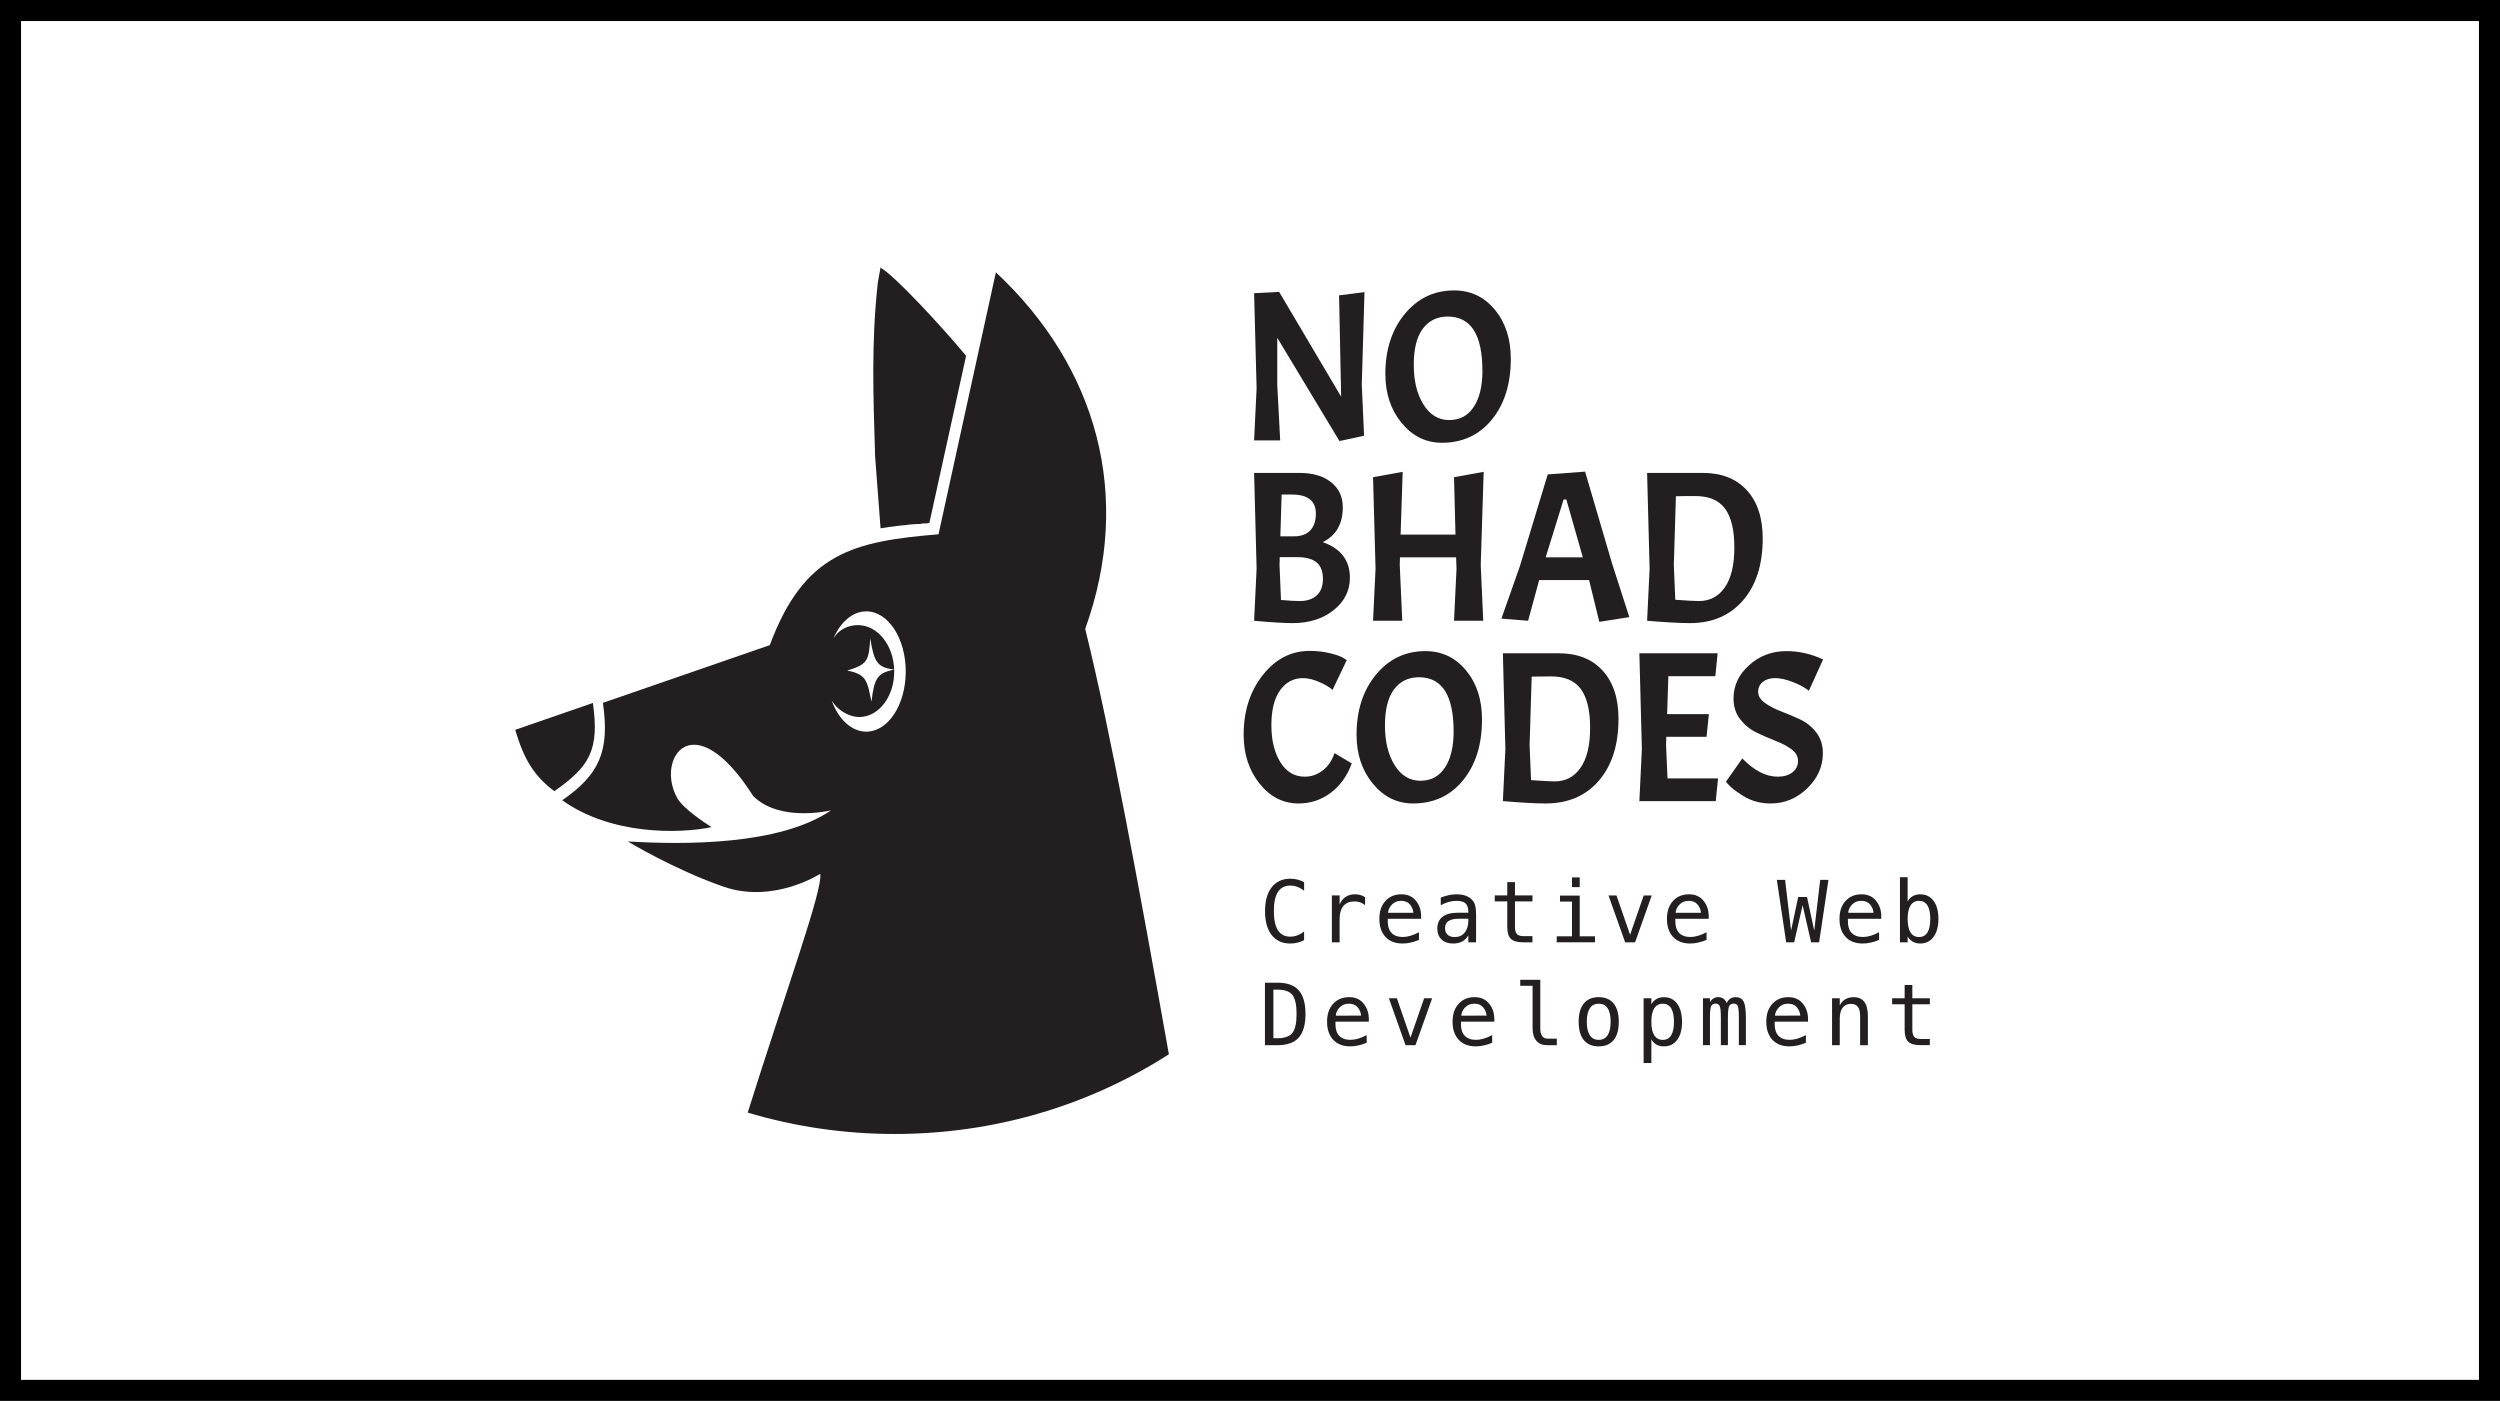
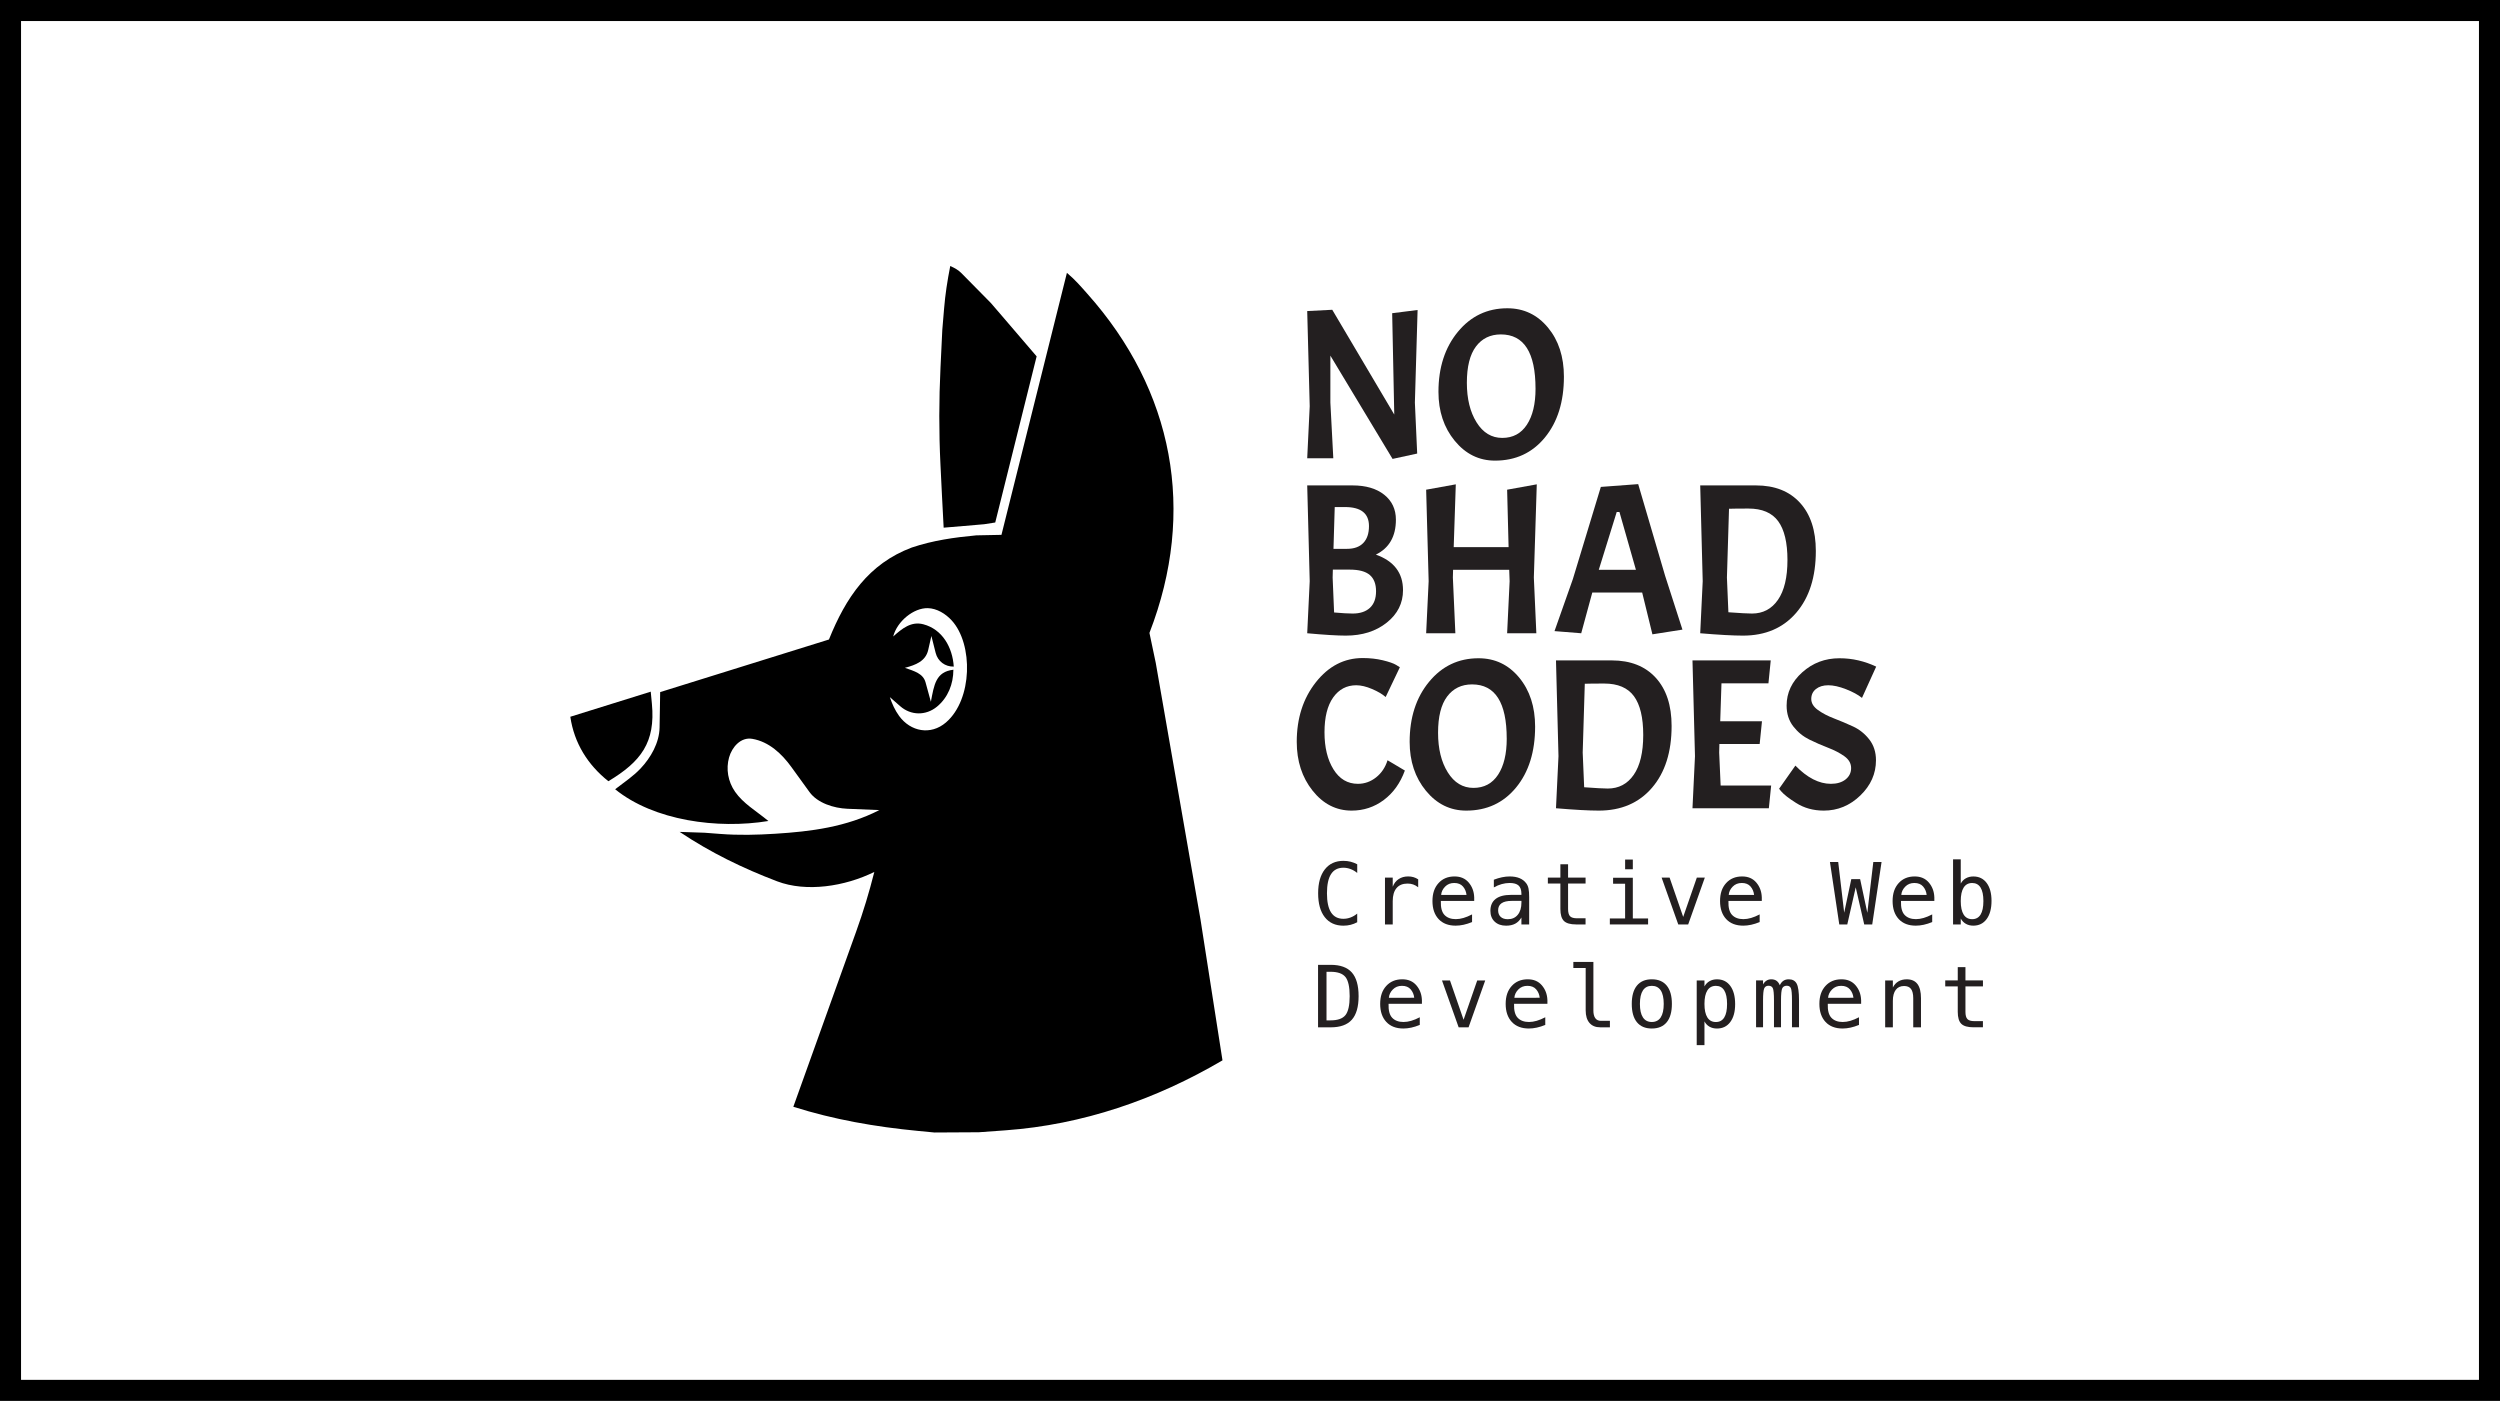
<svg xmlns="http://www.w3.org/2000/svg" width="1069.5" height="599.3" viewBox="0 0 1069.5 599.3">
  <rect id="Card_Outline" x="4.5" y="4.5" width="1060.5" height="590.3" fill="#fff" stroke="#000" stroke-miterlimit="10" stroke-width="9" />
-   <g transform="translate(14.5438 1.0625) scale(0.763895)">
+   <g transform="translate(15.133 1.0625) scale(0.763895)">
    <g>
-       <path d="M745.11,162.21l-1.52,51.84,1.29,28.56-13.79,3-34.83-57.84v26.28l1.64,31.2h-14.61l1.4-29.16-1.4-53.28,14.03-.72,34.72,58.68-1.17-56.76,14.26-1.8Z" fill="#231f20" />
-       <path d="M795.37,161.25c9.19,0,16.77,3.6,22.74,10.8,5.96,7.2,8.94,16.36,8.94,27.48,0,14.08-3.55,25.44-10.64,34.08-7.09,8.64-16.41,12.96-27.94,12.96-8.96,0-16.48-3.7-22.56-11.1-6.08-7.4-9.12-16.54-9.12-27.42,0-13.6,3.62-24.8,10.87-33.6,7.25-8.8,16.48-13.2,27.7-13.2ZM811.15,206.25c0-20.24-6.47-30.36-19.4-30.36-5.92,0-10.58,2.26-13.97,6.78-3.39,4.52-5.08,11.28-5.08,20.28s1.81,16.4,5.44,22.2c3.62,5.8,8.42,8.7,14.38,8.7s10.56-2.46,13.79-7.38c3.23-4.92,4.85-11.66,4.85-20.22Z" fill="#231f20" />
-       <path d="M708.64,263.45c7.48,0,13.4,1.74,17.77,5.22,4.36,3.48,6.55,8.14,6.55,13.98,0,9.36-3.74,15.88-11.22,19.56,10.13,3.6,15.2,10.24,15.2,19.92,0,7.28-3.04,13.34-9.12,18.18-6.08,4.84-13.72,7.26-22.91,7.26-4.83,0-12.04-.44-21.62-1.32l1.4-29.16-1.4-53.64h25.37ZM707.12,310.61h-9.47l-.12,4.44.82,19.56c4.52.4,7.99.6,10.4.6,4.13,0,7.34-1.06,9.64-3.18,2.3-2.12,3.45-5.22,3.45-9.3s-1.17-7.12-3.51-9.12c-2.34-2-6.08-3-11.22-3ZM704.43,275.57h-5.73l-.7,23.4h7.6c3.97,0,7.01-1.1,9.12-3.3,2.1-2.2,3.16-5.34,3.16-9.42,0-7.12-4.48-10.68-13.44-10.68Z" fill="#231f20" />
-       <path d="M811.85,262.85l-1.64,52.2,1.4,31.2h-16.36l1.4-29.16-.23-6.36h-31.44l-.12,4.32,1.4,31.2h-16.36l1.4-29.16-1.4-51.24,16.6-3-1.17,35.16h30.74l-.82-32.16,16.6-3Z" fill="#231f20" />
-       <path d="M876.61,346.85l-5.73-23.4h-27.94l-6.2,22.8-14.96-1.2,10.29-29.16,15.66-51.6,20.92-1.56,15.08,51.36,9.7,30.12-16.83,2.64ZM858.14,278.33h-1.52l-10.05,32.4h20.81l-9.23-32.4Z" fill="#231f20" />
-       <path d="M927.34,347.57c-5.53,0-13.52-.44-23.96-1.32l1.4-29.16-1.4-53.64h31.21c10.52,0,18.74,3.24,24.66,9.72,5.92,6.48,8.88,15.48,8.88,27,0,14.56-3.66,26.1-10.99,34.62-7.33,8.52-17.26,12.78-29.81,12.78ZM930.38,276.41c-5.14,0-8.77.04-10.87.12l-1.17,38.52.82,19.44c6.55.48,10.95.72,13.21.72,6.16,0,11.01-2.56,14.55-7.68,3.54-5.12,5.32-12.56,5.32-22.32s-1.74-17-5.2-21.72c-3.47-4.72-9.02-7.08-16.66-7.08Z" fill="#231f20" />
-       <path d="M708.17,448.57c-8.65,0-15.94-3.72-21.86-11.16-5.92-7.44-8.88-16.56-8.88-27.36,0-13.2,3.57-24.32,10.7-33.36,7.13-9.04,15.88-13.56,26.24-13.56,4.05,0,7.81.42,11.28,1.26,3.47.84,5.94,1.7,7.42,2.58l2.1,1.32-7.95,16.68c-1.79-1.6-4.33-3.1-7.6-4.5-3.27-1.4-6.24-2.1-8.88-2.1-5.38,0-9.68,2.28-12.92,6.84-3.23,4.56-4.85,11.06-4.85,19.5s1.67,15.36,5.03,20.76c3.35,5.4,7.91,8.1,13.68,8.1,3.74,0,7.13-1.2,10.17-3.6,3.04-2.4,5.18-5.6,6.43-9.6l9.7,5.76c-2.57,7.04-6.51,12.54-11.81,16.5-5.3,3.96-11.3,5.94-18,5.94Z" fill="#231f20" />
-       <path d="M779.24,363.25c9.19,0,16.77,3.6,22.74,10.8,5.96,7.2,8.94,16.36,8.94,27.48,0,14.08-3.55,25.44-10.64,34.08-7.09,8.64-16.41,12.96-27.94,12.96-8.96,0-16.48-3.7-22.56-11.1-6.08-7.4-9.12-16.54-9.12-27.42,0-13.6,3.62-24.8,10.87-33.6,7.25-8.8,16.48-13.2,27.7-13.2ZM795.02,408.25c0-20.24-6.47-30.36-19.4-30.36-5.92,0-10.58,2.26-13.97,6.78-3.39,4.52-5.08,11.28-5.08,20.28s1.81,16.4,5.44,22.2c3.62,5.8,8.42,8.7,14.38,8.7s10.56-2.46,13.79-7.38c3.23-4.92,4.85-11.66,4.85-20.22Z" fill="#231f20" />
-       <path d="M846.57,448.57c-5.53,0-13.52-.44-23.96-1.32l1.4-29.16-1.4-53.64h31.21c10.52,0,18.74,3.24,24.66,9.72,5.92,6.48,8.88,15.48,8.88,27,0,14.56-3.66,26.1-10.99,34.62-7.33,8.52-17.26,12.78-29.81,12.78ZM849.61,377.41c-5.14,0-8.77.04-10.87.12l-1.17,38.52.82,19.44c6.55.48,10.95.72,13.21.72,6.16,0,11.01-2.56,14.55-7.68,3.54-5.12,5.32-12.56,5.32-22.32s-1.74-17-5.2-21.72c-3.47-4.72-9.02-7.08-16.66-7.08Z" fill="#231f20" />
-       <path d="M899.05,447.25l1.4-29.16-1.4-53.64h43.83l-1.29,12.84h-26.3l-.7,21.24h23.38l-1.29,12.72h-22.56l-.12,4.8.82,18.48h28.29l-1.29,12.72h-42.78Z" fill="#231f20" />
-       <path d="M956.68,423.37c6.62,6.8,13.25,10.2,19.87,10.2,3.43,0,6.17-.82,8.24-2.46,2.06-1.64,3.1-3.76,3.1-6.36s-1.25-4.8-3.74-6.6c-2.5-1.8-5.51-3.38-9.06-4.74-3.55-1.36-7.07-2.9-10.58-4.62-3.51-1.72-6.51-4.18-9-7.38-2.49-3.2-3.74-7.08-3.74-11.64,0-7.2,2.92-13.42,8.77-18.66,5.84-5.24,12.78-7.86,20.81-7.86,3.66,0,7.21.4,10.64,1.2,3.43.8,6.74,1.96,9.94,3.48l-7.95,17.52c-2.18-1.76-5.16-3.38-8.94-4.86-3.78-1.48-7.09-2.22-9.94-2.22s-5.14.7-6.9,2.1c-1.75,1.4-2.63,3.26-2.63,5.58s1.25,4.38,3.74,6.18c2.49,1.8,5.51,3.38,9.06,4.74,3.54,1.36,7.09,2.86,10.64,4.5,3.55,1.64,6.56,4.06,9.06,7.26,2.49,3.2,3.74,7.08,3.74,11.64,0,7.52-2.92,14.1-8.77,19.74-5.84,5.64-12.66,8.46-20.46,8.46-5.84,0-11.03-1.44-15.55-4.32-3.97-2.48-6.78-4.68-8.42-6.6l-1.05-1.32,9.12-12.96Z" fill="#231f20" />
-     </g>
-     <g id="Creative_Web_Development" data-name="Creative WebDevelopment">
-       <path d="M711.29,525.09c-1.2.64-2.44,1.12-3.7,1.44s-2.61.48-4.03.48c-4.48,0-7.96-1.59-10.44-4.76s-3.71-7.63-3.71-13.38,1.25-10.18,3.74-13.37,5.96-4.79,10.42-4.79c1.42,0,2.77.16,4.03.48s2.5.8,3.7,1.44v4.85c-1.16-.95-2.4-1.68-3.73-2.18s-2.66-.75-4.01-.75c-3.08,0-5.38,1.19-6.91,3.56s-2.3,5.96-2.3,10.76.77,8.36,2.3,10.73,3.84,3.56,6.91,3.56c1.38,0,2.72-.25,4.04-.75s2.55-1.23,3.69-2.18v4.85Z" fill="#231f20" />
-       <path d="M745.42,505.49c-.92-.72-1.86-1.24-2.81-1.57s-2-.49-3.14-.49c-2.69,0-4.74.84-6.16,2.53s-2.13,4.12-2.13,7.31v13.05h-4.34v-26.25h4.34v5.13c.72-1.86,1.82-3.29,3.32-4.28s3.26-1.49,5.31-1.49c1.06,0,2.05.13,2.98.4s1.8.68,2.65,1.24v4.41Z" fill="#231f20" />
-       <path d="M776.82,511.05v2.11h-18.68v.14c-.12,3.58.56,6.15,2.05,7.71s3.6,2.34,6.32,2.34c1.38,0,2.81-.22,4.31-.66s3.1-1.1,4.8-1.99v4.29c-1.64.67-3.22,1.18-4.75,1.51s-3,.5-4.42.5c-4.08,0-7.27-1.22-9.56-3.67s-3.45-5.82-3.45-10.11,1.12-7.53,3.38-10.03,5.25-3.75,9-3.75c3.34,0,5.98,1.13,7.91,3.4s2.96,5,3.08,8.2ZM772.5,509.78c-.19-1.81-.85-3.38-1.98-4.7s-2.76-1.98-4.89-1.98-3.79.69-5.13,2.06-2.08,2.92-2.2,4.64l14.2-.02Z" fill="#231f20" />
-       <path d="M807.6,511.35v14.98h-4.34v-3.89c-.92,1.56-2.08,2.71-3.48,3.46s-3.1,1.11-5.1,1.11c-2.67,0-4.8-.75-6.4-2.26s-2.39-3.53-2.39-6.06c0-2.92.98-5.14,2.94-6.66s4.84-2.27,8.64-2.27h5.79v-.68c-.02-2.09-.55-3.61-1.59-4.56s-2.72-1.42-5.02-1.42c-1.47,0-2.95.21-4.45.63s-2.96,1.04-4.38,1.85v-4.31c1.59-.61,3.12-1.07,4.58-1.37s2.88-.46,4.25-.46c2.17,0,4.03.32,5.57.96s2.79,1.6,3.74,2.88c.59.78,1.02,1.75,1.27,2.89s.38,2.87.38,5.17ZM799.23,513.13h-1.43c-2.52,0-4.41.44-5.68,1.32s-1.91,2.2-1.91,3.95c0,1.58.48,2.8,1.43,3.68s2.27,1.31,3.96,1.31c2.38,0,4.24-.82,5.6-2.47s2.05-3.93,2.06-6.83v-.96h-4.03Z" fill="#231f20" />
-       <path d="M829.38,492.62v7.45h9.8v3.35h-9.8v14.25c0,1.94.37,3.29,1.1,4.05s2.02,1.15,3.84,1.15h4.85v3.45h-5.27c-3.23,0-5.52-.65-6.84-1.95s-1.99-3.53-1.99-6.7v-14.25h-7.01v-3.35h7.01v-7.45h4.31Z" fill="#231f20" />
-       <path d="M854.6,500.17h11.04v22.8h8.55v3.35h-21.42v-3.35h8.55v-19.45h-6.73v-3.35ZM861.33,489.98h4.31v5.44h-4.31v-5.44Z" fill="#231f20" />
-       <path d="M881.75,500.08h4.48l7.62,22.03,7.64-22.03h4.48l-9.33,26.25h-5.55l-9.33-26.25Z" fill="#231f20" />
-       <path d="M937.87,511.05v2.11h-18.68v.14c-.12,3.58.56,6.15,2.05,7.71s3.6,2.34,6.32,2.34c1.38,0,2.81-.22,4.31-.66s3.1-1.1,4.8-1.99v4.29c-1.64.67-3.22,1.18-4.75,1.51s-3,.5-4.42.5c-4.08,0-7.27-1.22-9.56-3.67s-3.45-5.82-3.45-10.11,1.12-7.53,3.38-10.03,5.25-3.75,9-3.75c3.34,0,5.98,1.13,7.91,3.4s2.96,5,3.08,8.2ZM933.55,509.78c-.19-1.81-.85-3.38-1.98-4.7s-2.76-1.98-4.89-1.98-3.79.69-5.13,2.06-2.08,2.92-2.2,4.64l14.2-.02Z" fill="#231f20" />
-       <path d="M976.04,491.34h4.62l3.35,28.41,3.98-18.8h4.95l4.03,18.84,3.35-28.45h4.62l-5.23,34.99h-4.48l-4.76-20.79-4.73,20.79h-4.48l-5.23-34.99Z" fill="#231f20" />
-       <path d="M1034.5,511.05v2.11h-18.68v.14c-.12,3.58.56,6.15,2.05,7.71s3.6,2.34,6.32,2.34c1.38,0,2.81-.22,4.31-.66s3.1-1.1,4.8-1.99v4.29c-1.64.67-3.22,1.18-4.75,1.51s-3,.5-4.42.5c-4.08,0-7.27-1.22-9.56-3.67s-3.45-5.82-3.45-10.11,1.12-7.53,3.38-10.03,5.25-3.75,9-3.75c3.34,0,5.98,1.13,7.91,3.4s2.96,5,3.08,8.2ZM1030.19,509.78c-.19-1.81-.85-3.38-1.98-4.7s-2.76-1.98-4.89-1.98-3.79.69-5.13,2.06-2.08,2.92-2.2,4.64l14.2-.02Z" fill="#231f20" />
-       <path d="M1049.29,503.43c.69-1.28,1.64-2.27,2.85-2.95s2.61-1.03,4.21-1.03c3.16,0,5.64,1.21,7.45,3.64s2.72,5.78,2.72,10.04-.91,7.72-2.73,10.18-4.32,3.69-7.49,3.69c-1.56,0-2.94-.34-4.14-1.02s-2.15-1.67-2.87-2.96v3.3h-4.31v-36.47h4.31v13.57ZM1061.97,513.23c0-3.34-.53-5.87-1.59-7.57s-2.63-2.55-4.71-2.55-3.68.86-4.76,2.57-1.62,4.23-1.62,7.56.54,5.83,1.62,7.55,2.66,2.58,4.76,2.58,3.65-.85,4.71-2.55,1.59-4.23,1.59-7.57Z" fill="#231f20" />
-       <path d="M696.46,548.94c5.34,0,9.28,1.42,11.81,4.27s3.8,7.27,3.8,13.27-1.27,10.37-3.8,13.21-6.47,4.25-11.81,4.25h-7.1v-34.99h7.1ZM696.36,580.04c3.98,0,6.77-.98,8.34-2.94s2.37-5.5,2.37-10.63-.79-8.74-2.36-10.7-4.36-2.94-8.36-2.94h-2.25v27.21h2.25Z" fill="#231f20" />
-       <path d="M747.53,568.65v2.11h-18.68v.14c-.12,3.58.56,6.15,2.05,7.71s3.6,2.34,6.32,2.34c1.38,0,2.81-.22,4.31-.66s3.1-1.1,4.8-1.99v4.29c-1.64.67-3.22,1.18-4.75,1.51s-3,.5-4.42.5c-4.08,0-7.27-1.22-9.56-3.67s-3.45-5.82-3.45-10.11,1.12-7.53,3.38-10.03,5.25-3.75,9-3.75c3.34,0,5.98,1.13,7.91,3.4s2.96,5,3.08,8.2ZM743.22,567.38c-.19-1.81-.85-3.38-1.98-4.7s-2.76-1.98-4.89-1.98-3.79.69-5.13,2.06-2.08,2.92-2.2,4.64l14.2-.02Z" fill="#231f20" />
-       <path d="M758.77,557.68h4.48l7.62,22.03,7.64-22.03h4.48l-9.33,26.25h-5.55l-9.33-26.25Z" fill="#231f20" />
-       <path d="M817.81,568.65v2.11h-18.68v.14c-.12,3.58.56,6.15,2.05,7.71s3.6,2.34,6.32,2.34c1.38,0,2.81-.22,4.31-.66s3.1-1.1,4.8-1.99v4.29c-1.64.67-3.22,1.18-4.75,1.51s-3,.5-4.42.5c-4.08,0-7.27-1.22-9.56-3.67s-3.45-5.82-3.45-10.11,1.12-7.53,3.38-10.03,5.25-3.75,9-3.75c3.34,0,5.98,1.13,7.91,3.4s2.96,5,3.08,8.2ZM813.5,567.38c-.19-1.81-.85-3.38-1.98-4.7s-2.76-1.98-4.89-1.98-3.79.69-5.13,2.06-2.08,2.92-2.2,4.64l14.2-.02Z" fill="#231f20" />
-       <path d="M843.55,574.44c0,1.94.36,3.4,1.07,4.38s1.76,1.48,3.15,1.48h5.04v3.63h-5.46c-2.58,0-4.57-.82-5.99-2.47s-2.12-3.99-2.12-7.02v-23.74h-6.91v-3.38h11.23v27.12Z" fill="#231f20" />
-       <path d="M876.27,557.04c3.64,0,6.43,1.18,8.36,3.54s2.89,5.77,2.89,10.24-.96,7.9-2.88,10.25-4.71,3.53-8.37,3.53-6.42-1.18-8.34-3.53-2.88-5.77-2.88-10.25.96-7.88,2.88-10.24,4.7-3.54,8.34-3.54ZM876.27,560.7c-2.19,0-3.84.85-4.97,2.55s-1.69,4.23-1.69,7.57.56,5.85,1.69,7.56,2.78,2.57,4.97,2.57,3.87-.86,4.99-2.57,1.69-4.23,1.69-7.56-.56-5.87-1.69-7.57-2.79-2.55-4.99-2.55Z" fill="#231f20" />
-       <path d="M905.76,580.62v13.29h-4.34v-36.23h4.34v3.35c.72-1.3,1.68-2.29,2.87-2.96s2.57-1.02,4.14-1.02c3.17,0,5.66,1.23,7.46,3.68s2.71,5.85,2.71,10.2-.91,7.61-2.72,10.04-4.3,3.64-7.45,3.64c-1.59,0-2.99-.34-4.18-1.02s-2.14-1.67-2.82-2.96ZM918.42,570.83c0-3.34-.53-5.87-1.58-7.57s-2.62-2.55-4.7-2.55-3.68.86-4.76,2.57-1.62,4.23-1.62,7.56.54,5.83,1.62,7.55,2.66,2.58,4.76,2.58,3.64-.85,4.7-2.55,1.58-4.23,1.58-7.57Z" fill="#231f20" />
-       <path d="M947.96,560.35c.53-1.12,1.21-1.96,2.03-2.5s1.81-.81,2.96-.81c2.11,0,3.6.82,4.46,2.45s1.3,4.71,1.3,9.22v15.21h-3.94v-15.02c0-3.7-.21-6-.62-6.9s-1.17-1.35-2.26-1.35c-1.25,0-2.11.48-2.57,1.44s-.69,3.23-.69,6.81v15.02h-3.94v-15.02c0-3.75-.22-6.06-.67-6.94s-1.25-1.31-2.4-1.31-1.93.48-2.38,1.44-.67,3.23-.67,6.81v15.02h-3.91v-26.25h3.91v2.25c.52-.94,1.16-1.65,1.93-2.14s1.65-.74,2.64-.74c1.19,0,2.18.27,2.96.82s1.4,1.38,1.84,2.48Z" fill="#231f20" />
-       <path d="M993.5,568.65v2.11h-18.68v.14c-.12,3.58.56,6.15,2.05,7.71s3.6,2.34,6.32,2.34c1.38,0,2.81-.22,4.31-.66s3.1-1.1,4.8-1.99v4.29c-1.64.67-3.22,1.18-4.75,1.51s-3,.5-4.42.5c-4.08,0-7.27-1.22-9.56-3.67s-3.45-5.82-3.45-10.11,1.12-7.53,3.38-10.03,5.25-3.75,9-3.75c3.34,0,5.98,1.13,7.91,3.4s2.96,5,3.08,8.2ZM989.19,567.38c-.19-1.81-.85-3.38-1.98-4.7s-2.76-1.98-4.89-1.98-3.79.69-5.13,2.06-2.08,2.92-2.2,4.64l14.2-.02Z" fill="#231f20" />
-       <path d="M1027.02,567.66v16.27h-4.34v-16.27c0-2.36-.41-4.09-1.24-5.2s-2.12-1.66-3.89-1.66c-2.02,0-3.57.71-4.65,2.14s-1.63,3.48-1.63,6.15v14.84h-4.31v-26.25h4.31v3.94c.77-1.5,1.8-2.64,3.12-3.41s2.87-1.16,4.66-1.16c2.67,0,4.67.88,5.99,2.64s1.98,4.42,1.98,7.98Z" fill="#231f20" />
-       <path d="M1051.92,550.22v7.45h9.8v3.35h-9.8v14.25c0,1.94.37,3.29,1.1,4.05s2.02,1.15,3.84,1.15h4.85v3.45h-5.27c-3.23,0-5.52-.65-6.84-1.95s-1.99-3.53-1.99-6.7v-14.25h-7.01v-3.35h7.01v-7.45h4.31Z" fill="#231f20" />
-     </g>
-     <g id="Arrow_Avatar" transform="translate(-11.412 8.456) scale(1.26146 1.303168)">
-       <g id="Arrow">
+       <g>
        <g>
-           <path d="M475.67,262.86h0c21.42-57.34,5.25-112.85-39.6-153.39l-25.46,112.58c-37.58,3.02-59.68,7.87-74.9,47.63l-74.09,24.8c3.1,20.86-1.62,30.84-18.05,41.86,21.69,15.09,52.27,14.43,66.28,11.55-2.96-1.84-12.53-7.87-15.22-12.47-9.83-16.93,7.14-41.33,33.68-.92,11.85,11.55,34.62,6.17,34.62,6.17-22.77,15.09-65.33,14.83-90.25,13.38,0,0,20.74,12.2,42.84,19.55,22.09,7.22,42.57-5.64,42.57-5.64,1.35,6.43-15.22,50.26-32.19,102.61,20.88,6.04,42.84,9.19,65.2,9.19,43.91,0,85.81-11.94,121.78-34.25-13.2-71.78-25.86-138.43-37.04-182.39v-.26h-.13Z" fill="#231f20" />
-           <path d="M257.17,294.53l-34.49,11.55c3.91,12.86,8.49,19.94,17.38,26.37,15.63-10.63,20.07-17.58,17.11-37.92h0Z" fill="#231f20" />
-           <path d="M384.88,107.29l-1.21,6.56c-2.96,25.72-2.02,48.68-1.21,74.79.4,4.99,2.02,26.11,2.42,30.84,2.42-.39,5.12-.79,7.68-1.05h0c.81,0,1.75-.26,2.69-.26h0c1.75-.26,3.5-.39,5.39-.52h.27c.81,0,1.75,0,2.56-.26h.4c.81,0,1.75,0,2.69-.26l16.3-71.78c-11.05-12.86-31.79-34.51-37.85-37.79h0v-.26s-.13,0-.13,0Z" fill="#231f20" />
-           <path d="M378.54,255.17c-6.06,0-11.45,4.59-14.55,11.55,2.42-3.81,6.6-5.64,10.78-5.64,8.76,0,15.9,8.53,16.16,19.42.27,10.89-6.6,19.94-15.36,20.08-4.98,0-9.97-3.15-12.39-7.09,2.96,8,8.76,13.38,15.36,13.38,9.7,0,17.51-11.55,17.51-25.85s-7.81-25.85-17.51-25.85Z" fill="#fff" />
-           <path d="M390.94,280.23c-7.68-1.05-8.89-3.28-10.64-13.38-.67,9.58-1.08,11.02-10.24,13.78,8.76,1.57,8.89,4.59,10.78,13.38,1.21-10.1,2.69-12.47,10.1-13.78h0Z" fill="#fff" />
+           <path d="M774.08,172.21l-1.52,51.84,1.29,28.56-13.79,3-34.83-57.84v26.28l1.64,31.2h-14.61l1.4-29.16-1.4-53.28,14.03-.72,34.72,58.68-1.17-56.76,14.26-1.8Z" fill="#231f20" />
+           <path d="M824.34,171.25c9.19,0,16.77,3.6,22.74,10.8,5.96,7.2,8.94,16.36,8.94,27.48,0,14.08-3.55,25.44-10.64,34.08-7.09,8.64-16.41,12.96-27.94,12.96-8.96,0-16.48-3.7-22.56-11.1-6.08-7.4-9.12-16.54-9.12-27.42,0-13.6,3.62-24.8,10.87-33.6,7.25-8.8,16.48-13.2,27.7-13.2ZM840.12,216.25c0-20.24-6.47-30.36-19.4-30.36-5.92,0-10.58,2.26-13.97,6.78-3.39,4.52-5.08,11.28-5.08,20.28s1.81,16.4,5.44,22.2c3.62,5.8,8.42,8.7,14.38,8.7s10.56-2.46,13.79-7.38c3.23-4.92,4.85-11.66,4.85-20.22Z" fill="#231f20" />
+           <path d="M737.61,270.45c7.48,0,13.4,1.74,17.77,5.22,4.36,3.48,6.55,8.14,6.55,13.98,0,9.36-3.74,15.88-11.22,19.56,10.13,3.6,15.2,10.24,15.2,19.92,0,7.28-3.04,13.34-9.12,18.18-6.08,4.84-13.72,7.26-22.91,7.26-4.83,0-12.04-.44-21.62-1.32l1.4-29.16-1.4-53.64h25.37ZM736.09,317.61h-9.47l-.12,4.44.82,19.56c4.52.4,7.99.6,10.4.6,4.13,0,7.34-1.06,9.64-3.18,2.3-2.12,3.45-5.22,3.45-9.3s-1.17-7.12-3.51-9.12c-2.34-2-6.08-3-11.22-3ZM733.4,282.57h-5.73l-.7,23.4h7.6c3.97,0,7.01-1.1,9.12-3.3,2.1-2.2,3.16-5.34,3.16-9.42,0-7.12-4.48-10.68-13.44-10.68Z" fill="#231f20" />
+           <path d="M840.82,269.85l-1.64,52.2,1.4,31.2h-16.36l1.4-29.16-.23-6.36h-31.44l-.12,4.32,1.4,31.2h-16.36l1.4-29.16-1.4-51.24,16.6-3-1.17,35.16h30.74l-.82-32.16,16.6-3Z" fill="#231f20" />
+           <path d="M905.58,353.85l-5.73-23.4h-27.94l-6.2,22.8-14.96-1.2,10.29-29.16,15.66-51.6,20.92-1.56,15.08,51.36,9.7,30.12-16.83,2.64ZM887.11,285.33h-1.52l-10.05,32.4h20.81l-9.23-32.4Z" fill="#231f20" />
+           <path d="M956.31,354.57c-5.53,0-13.52-.44-23.96-1.32l1.4-29.16-1.4-53.64h31.21c10.52,0,18.74,3.24,24.66,9.72,5.92,6.48,8.88,15.48,8.88,27,0,14.56-3.66,26.1-10.99,34.62-7.33,8.52-17.26,12.78-29.81,12.78ZM959.35,283.41c-5.14,0-8.77.04-10.87.12l-1.17,38.52.82,19.44c6.55.48,10.95.72,13.21.72,6.16,0,11.01-2.56,14.55-7.68,3.54-5.12,5.32-12.56,5.32-22.32s-1.74-17-5.2-21.72c-3.47-4.72-9.02-7.08-16.66-7.08Z" fill="#231f20" />
+           <path d="M737.14,452.57c-8.65,0-15.94-3.72-21.86-11.16-5.92-7.44-8.88-16.56-8.88-27.36,0-13.2,3.57-24.32,10.7-33.36,7.13-9.04,15.88-13.56,26.24-13.56,4.05,0,7.81.42,11.28,1.26,3.47.84,5.94,1.7,7.42,2.58l2.1,1.32-7.95,16.68c-1.79-1.6-4.33-3.1-7.6-4.5-3.27-1.4-6.24-2.1-8.88-2.1-5.38,0-9.68,2.28-12.92,6.84-3.23,4.56-4.85,11.06-4.85,19.5s1.67,15.36,5.03,20.76c3.35,5.4,7.91,8.1,13.68,8.1,3.74,0,7.13-1.2,10.17-3.6,3.04-2.4,5.18-5.6,6.43-9.6l9.7,5.76c-2.57,7.04-6.51,12.54-11.81,16.5-5.3,3.96-11.3,5.94-18,5.94Z" fill="#231f20" />
+           <path d="M808.21,367.25c9.19,0,16.77,3.6,22.74,10.8,5.96,7.2,8.94,16.36,8.94,27.48,0,14.08-3.55,25.44-10.64,34.08-7.09,8.64-16.41,12.96-27.94,12.96-8.96,0-16.48-3.7-22.56-11.1-6.08-7.4-9.12-16.54-9.12-27.42,0-13.6,3.62-24.8,10.87-33.6,7.25-8.8,16.48-13.2,27.7-13.2ZM823.99,412.25c0-20.24-6.47-30.36-19.4-30.36-5.92,0-10.58,2.26-13.97,6.78-3.39,4.52-5.08,11.28-5.08,20.28s1.81,16.4,5.44,22.2c3.62,5.8,8.42,8.7,14.38,8.7s10.56-2.46,13.79-7.38c3.23-4.92,4.85-11.66,4.85-20.22Z" fill="#231f20" />
+           <path d="M875.54,452.57c-5.53,0-13.52-.44-23.96-1.32l1.4-29.16-1.4-53.64h31.21c10.52,0,18.74,3.24,24.66,9.72,5.92,6.48,8.88,15.48,8.88,27,0,14.56-3.66,26.1-10.99,34.62-7.33,8.52-17.26,12.78-29.81,12.78ZM878.58,381.41c-5.14,0-8.77.04-10.87.12l-1.17,38.52.82,19.44c6.55.48,10.95.72,13.21.72,6.16,0,11.01-2.56,14.55-7.68,3.54-5.12,5.32-12.56,5.32-22.32s-1.74-17-5.2-21.72c-3.47-4.72-9.02-7.08-16.66-7.08Z" fill="#231f20" />
+           <path d="M928.02,451.25l1.4-29.16-1.4-53.64h43.83l-1.29,12.84h-26.3l-.7,21.24h23.38l-1.29,12.72h-22.56l-.12,4.8.82,18.48h28.29l-1.29,12.72h-42.78Z" fill="#231f20" />
+           <path d="M985.65,427.37c6.62,6.8,13.25,10.2,19.87,10.2,3.43,0,6.17-.82,8.24-2.46,2.06-1.64,3.1-3.76,3.1-6.36s-1.25-4.8-3.74-6.6c-2.5-1.8-5.51-3.38-9.06-4.74-3.55-1.36-7.07-2.9-10.58-4.62-3.51-1.72-6.51-4.18-9-7.38-2.49-3.2-3.74-7.08-3.74-11.64,0-7.2,2.92-13.42,8.77-18.66,5.84-5.24,12.78-7.86,20.81-7.86,3.66,0,7.21.4,10.64,1.2,3.43.8,6.74,1.96,9.94,3.48l-7.95,17.52c-2.18-1.76-5.16-3.38-8.94-4.86-3.78-1.48-7.09-2.22-9.94-2.22s-5.14.7-6.9,2.1c-1.75,1.4-2.63,3.26-2.63,5.58s1.25,4.38,3.74,6.18c2.49,1.8,5.51,3.38,9.06,4.74,3.54,1.36,7.09,2.86,10.64,4.5,3.55,1.64,6.56,4.06,9.06,7.26,2.49,3.2,3.74,7.08,3.74,11.64,0,7.52-2.92,14.1-8.77,19.74-5.84,5.64-12.66,8.46-20.46,8.46-5.84,0-11.03-1.44-15.55-4.32-3.97-2.48-6.78-4.68-8.42-6.6l-1.05-1.32,9.12-12.96Z" fill="#231f20" />
        </g>
+         <g id="Creative_Web_Development" data-name="Creative WebDevelopment">
+           <path d="M740.26,515.09c-1.2.64-2.44,1.12-3.7,1.44s-2.61.48-4.03.48c-4.48,0-7.96-1.59-10.44-4.76s-3.71-7.63-3.71-13.38,1.25-10.18,3.74-13.37,5.96-4.79,10.42-4.79c1.42,0,2.77.16,4.03.48s2.5.8,3.7,1.44v4.85c-1.16-.95-2.4-1.68-3.73-2.18s-2.66-.75-4.01-.75c-3.08,0-5.38,1.19-6.91,3.56s-2.3,5.96-2.3,10.76.77,8.36,2.3,10.73,3.84,3.56,6.91,3.56c1.38,0,2.72-.25,4.04-.75s2.55-1.23,3.69-2.18v4.85Z" fill="#231f20" />
+           <path d="M774.39,495.49c-.92-.72-1.86-1.24-2.81-1.57s-2-.49-3.14-.49c-2.69,0-4.74.84-6.16,2.53s-2.13,4.12-2.13,7.31v13.05h-4.34v-26.25h4.34v5.13c.72-1.86,1.82-3.29,3.32-4.28s3.26-1.49,5.31-1.49c1.06,0,2.05.13,2.98.4s1.8.68,2.65,1.24v4.41Z" fill="#231f20" />
+           <path d="M805.78,501.05v2.11h-18.68v.14c-.12,3.58.56,6.15,2.05,7.71s3.6,2.34,6.32,2.34c1.38,0,2.81-.22,4.31-.66s3.1-1.1,4.8-1.99v4.29c-1.64.67-3.22,1.18-4.75,1.51s-3,.5-4.42.5c-4.08,0-7.27-1.22-9.56-3.67s-3.45-5.82-3.45-10.11,1.12-7.53,3.38-10.03,5.25-3.75,9-3.75c3.34,0,5.98,1.13,7.91,3.4s2.96,5,3.08,8.2ZM801.47,499.78c-.19-1.81-.85-3.38-1.98-4.7s-2.76-1.98-4.89-1.98-3.79.69-5.13,2.06-2.08,2.92-2.2,4.64l14.2-.02Z" fill="#231f20" />
+           <path d="M836.56,501.35v14.98h-4.34v-3.89c-.92,1.56-2.08,2.71-3.48,3.46s-3.1,1.11-5.1,1.11c-2.67,0-4.8-.75-6.4-2.26s-2.39-3.53-2.39-6.06c0-2.92.98-5.14,2.94-6.66s4.84-2.27,8.64-2.27h5.79v-.68c-.02-2.09-.55-3.61-1.59-4.56s-2.72-1.42-5.02-1.42c-1.47,0-2.95.21-4.45.63s-2.96,1.04-4.38,1.85v-4.31c1.59-.61,3.12-1.07,4.58-1.37s2.88-.46,4.25-.46c2.17,0,4.03.32,5.57.96s2.79,1.6,3.74,2.88c.59.78,1.02,1.75,1.27,2.89s.38,2.87.38,5.17ZM828.2,503.13h-1.43c-2.52,0-4.41.44-5.68,1.32s-1.91,2.2-1.91,3.95c0,1.58.48,2.8,1.43,3.68s2.27,1.31,3.96,1.31c2.38,0,4.24-.82,5.6-2.47s2.05-3.93,2.06-6.83v-.96h-4.03Z" fill="#231f20" />
+           <path d="M858.35,482.62v7.45h9.8v3.35h-9.8v14.25c0,1.94.37,3.29,1.1,4.05s2.02,1.15,3.84,1.15h4.85v3.45h-5.27c-3.23,0-5.52-.65-6.84-1.95s-1.99-3.53-1.99-6.7v-14.25h-7.01v-3.35h7.01v-7.45h4.31Z" fill="#231f20" />
+           <path d="M883.57,490.17h11.04v22.8h8.55v3.35h-21.42v-3.35h8.55v-19.45h-6.73v-3.35ZM890.3,479.98h4.31v5.44h-4.31v-5.44Z" fill="#231f20" />
+           <path d="M910.72,490.08h4.48l7.62,22.03,7.64-22.03h4.48l-9.33,26.25h-5.55l-9.33-26.25Z" fill="#231f20" />
+           <path d="M966.84,501.05v2.11h-18.68v.14c-.12,3.58.56,6.15,2.05,7.71s3.6,2.34,6.32,2.34c1.38,0,2.81-.22,4.31-.66s3.1-1.1,4.8-1.99v4.29c-1.64.67-3.22,1.18-4.75,1.51s-3,.5-4.42.5c-4.08,0-7.27-1.22-9.56-3.67s-3.45-5.82-3.45-10.11,1.12-7.53,3.38-10.03,5.25-3.75,9-3.75c3.34,0,5.98,1.13,7.91,3.4s2.96,5,3.08,8.2ZM962.52,499.78c-.19-1.81-.85-3.38-1.98-4.7s-2.76-1.98-4.89-1.98-3.79.69-5.13,2.06-2.08,2.92-2.2,4.64l14.2-.02Z" fill="#231f20" />
+           <path d="M1005.01,481.34h4.62l3.35,28.41,3.98-18.8h4.95l4.03,18.84,3.35-28.45h4.62l-5.23,34.99h-4.48l-4.76-20.79-4.73,20.79h-4.48l-5.23-34.99Z" fill="#231f20" />
+           <path d="M1063.47,501.05v2.11h-18.68v.14c-.12,3.58.56,6.15,2.05,7.71s3.6,2.34,6.32,2.34c1.38,0,2.81-.22,4.31-.66s3.1-1.1,4.8-1.99v4.29c-1.64.67-3.22,1.18-4.75,1.51s-3,.5-4.42.5c-4.08,0-7.27-1.22-9.56-3.67s-3.45-5.82-3.45-10.11,1.12-7.53,3.38-10.03,5.25-3.75,9-3.75c3.34,0,5.98,1.13,7.91,3.4s2.96,5,3.08,8.2ZM1059.16,499.78c-.19-1.81-.85-3.38-1.98-4.7s-2.76-1.98-4.89-1.98-3.79.69-5.13,2.06-2.08,2.92-2.2,4.64l14.2-.02Z" fill="#231f20" />
+           <path d="M1078.26,493.43c.69-1.28,1.64-2.27,2.85-2.95s2.61-1.03,4.21-1.03c3.16,0,5.64,1.21,7.45,3.64s2.72,5.78,2.72,10.04-.91,7.72-2.73,10.18-4.32,3.69-7.49,3.69c-1.56,0-2.94-.34-4.14-1.02s-2.15-1.67-2.87-2.96v3.3h-4.31v-36.47h4.31v13.57ZM1090.94,503.23c0-3.34-.53-5.87-1.59-7.57s-2.63-2.55-4.71-2.55-3.68.86-4.76,2.57-1.62,4.23-1.62,7.56.54,5.83,1.62,7.55,2.66,2.58,4.76,2.58,3.65-.85,4.71-2.55,1.59-4.23,1.59-7.57Z" fill="#231f20" />
+           <path d="M725.43,538.94c5.34,0,9.28,1.42,11.81,4.27s3.8,7.27,3.8,13.27-1.27,10.37-3.8,13.21-6.47,4.25-11.81,4.25h-7.1v-34.99h7.1ZM725.33,570.04c3.98,0,6.77-.98,8.34-2.94s2.37-5.5,2.37-10.63-.79-8.74-2.36-10.7-4.36-2.94-8.36-2.94h-2.25v27.21h2.25Z" fill="#231f20" />
+           <path d="M776.5,558.65v2.11h-18.68v.14c-.12,3.58.56,6.15,2.05,7.71s3.6,2.34,6.32,2.34c1.38,0,2.81-.22,4.31-.66s3.1-1.1,4.8-1.99v4.29c-1.64.67-3.22,1.18-4.75,1.51s-3,.5-4.42.5c-4.08,0-7.27-1.22-9.56-3.67s-3.45-5.82-3.45-10.11,1.12-7.53,3.38-10.03,5.25-3.75,9-3.75c3.34,0,5.98,1.13,7.91,3.4s2.96,5,3.08,8.2ZM772.19,557.38c-.19-1.81-.85-3.38-1.98-4.7s-2.76-1.98-4.89-1.98-3.79.69-5.13,2.06-2.08,2.92-2.2,4.64l14.2-.02Z" fill="#231f20" />
+           <path d="M787.73,547.68h4.48l7.62,22.03,7.64-22.03h4.48l-9.33,26.25h-5.55l-9.33-26.25Z" fill="#231f20" />
+           <path d="M846.78,558.65v2.11h-18.68v.14c-.12,3.58.56,6.15,2.05,7.71s3.6,2.34,6.32,2.34c1.38,0,2.81-.22,4.31-.66s3.1-1.1,4.8-1.99v4.29c-1.64.67-3.22,1.18-4.75,1.51s-3,.5-4.42.5c-4.08,0-7.27-1.22-9.56-3.67s-3.45-5.82-3.45-10.11,1.12-7.53,3.38-10.03,5.25-3.75,9-3.75c3.34,0,5.98,1.13,7.91,3.4s2.96,5,3.08,8.2ZM842.47,557.38c-.19-1.81-.85-3.38-1.98-4.7s-2.76-1.98-4.89-1.98-3.79.69-5.13,2.06-2.08,2.92-2.2,4.64l14.2-.02Z" fill="#231f20" />
+           <path d="M872.52,564.44c0,1.94.36,3.4,1.07,4.38s1.76,1.48,3.15,1.48h5.04v3.63h-5.46c-2.58,0-4.57-.82-5.99-2.47s-2.12-3.99-2.12-7.02v-23.74h-6.91v-3.38h11.23v27.12Z" fill="#231f20" />
+           <path d="M905.24,547.04c3.64,0,6.43,1.18,8.36,3.54s2.89,5.77,2.89,10.24-.96,7.9-2.88,10.25-4.71,3.53-8.37,3.53-6.42-1.18-8.34-3.53-2.88-5.77-2.88-10.25.96-7.88,2.88-10.24,4.7-3.54,8.34-3.54ZM905.24,550.7c-2.19,0-3.84.85-4.97,2.55s-1.69,4.23-1.69,7.57.56,5.85,1.69,7.56,2.78,2.57,4.97,2.57,3.87-.86,4.99-2.57,1.69-4.23,1.69-7.56-.56-5.87-1.69-7.57-2.79-2.55-4.99-2.55Z" fill="#231f20" />
+           <path d="M934.73,570.62v13.29h-4.34v-36.23h4.34v3.35c.72-1.3,1.68-2.29,2.87-2.96s2.57-1.02,4.14-1.02c3.17,0,5.66,1.23,7.46,3.68s2.71,5.85,2.71,10.2-.91,7.61-2.72,10.04-4.3,3.64-7.45,3.64c-1.59,0-2.99-.34-4.18-1.02s-2.14-1.67-2.82-2.96ZM947.39,560.83c0-3.34-.53-5.87-1.58-7.57s-2.62-2.55-4.7-2.55-3.68.86-4.76,2.57-1.62,4.23-1.62,7.56.54,5.83,1.62,7.55,2.66,2.58,4.76,2.58,3.64-.85,4.7-2.55,1.58-4.23,1.58-7.57Z" fill="#231f20" />
+           <path d="M976.93,550.35c.53-1.12,1.21-1.96,2.03-2.5s1.81-.81,2.96-.81c2.11,0,3.6.82,4.46,2.45s1.3,4.71,1.3,9.22v15.21h-3.94v-15.02c0-3.7-.21-6-.62-6.9s-1.17-1.35-2.26-1.35c-1.25,0-2.11.48-2.57,1.44s-.69,3.23-.69,6.81v15.02h-3.94v-15.02c0-3.75-.22-6.06-.67-6.94s-1.25-1.31-2.4-1.31-1.93.48-2.38,1.44-.67,3.23-.67,6.81v15.02h-3.91v-26.25h3.91v2.25c.52-.94,1.16-1.65,1.93-2.14s1.65-.74,2.64-.74c1.19,0,2.18.27,2.96.82s1.4,1.38,1.84,2.48Z" fill="#231f20" />
+           <path d="M1022.47,558.65v2.11h-18.68v.14c-.12,3.58.56,6.15,2.05,7.71s3.6,2.34,6.32,2.34c1.38,0,2.81-.22,4.31-.66s3.1-1.1,4.8-1.99v4.29c-1.64.67-3.22,1.18-4.75,1.51s-3,.5-4.42.5c-4.08,0-7.27-1.22-9.56-3.67s-3.45-5.82-3.45-10.11,1.12-7.53,3.38-10.03,5.25-3.75,9-3.75c3.34,0,5.98,1.13,7.91,3.4s2.96,5,3.08,8.2ZM1018.16,557.38c-.19-1.81-.85-3.38-1.98-4.7s-2.76-1.98-4.89-1.98-3.79.69-5.13,2.06-2.08,2.92-2.2,4.64l14.2-.02Z" fill="#231f20" />
+           <path d="M1055.99,557.66v16.27h-4.34v-16.27c0-2.36-.41-4.09-1.24-5.2s-2.12-1.66-3.89-1.66c-2.02,0-3.57.71-4.65,2.14s-1.63,3.48-1.63,6.15v14.84h-4.31v-26.25h4.31v3.94c.77-1.5,1.8-2.64,3.12-3.41s2.87-1.16,4.66-1.16c2.67,0,4.67.88,5.99,2.64s1.98,4.42,1.98,7.98Z" fill="#231f20" />
+           <path d="M1080.89,540.22v7.45h9.8v3.35h-9.8v14.25c0,1.94.37,3.29,1.1,4.05s2.02,1.15,3.84,1.15h4.85v3.45h-5.27c-3.23,0-5.52-.65-6.84-1.95s-1.99-3.53-1.99-6.7v-14.25h-7.01v-3.35h7.01v-7.45h4.31Z" fill="#231f20" />
+         </g>
+       </g>
+       <g id="Arrow_Avatar">
+         <path d="M383.4,465.62c10.66.83,20.67.55,30.86-.09,20.16-1.26,39.76-3.74,58.4-13.25l-17.9-.74c-7.64-.32-16.78-3.2-21.25-9.39l-10.16-14.03c-5.32-7.35-12.51-14.16-21.89-15.75-6.43-1.09-11.35,4.62-12.98,10.45-1.78,6.38-.64,13.45,3.39,19.23,4.55,6.53,11.55,10.53,18.65,16.34-28.38,4.66-64.13-.15-85.83-17.78,5.37-4.18,9.99-7.17,14.16-11.55,5.81-6.12,10.58-14.49,10.72-23.02l.33-19.84,94.52-29.45c9.45-23.49,22.19-42.43,46.41-51.52,11.82-3.97,23.72-5.65,36.11-6.81l14.09-.28,36.66-146.74c4.85,4.11,7.81,7.65,11.45,11.74,48.24,54.09,61.22,121.7,34.77,189.92l3.54,16.83,25.04,143.6,12.32,78.94c-37.43,22.01-78.33,36.06-121.53,39.19l-14.92,1.08-24.83.14-9.15-.88c-24.09-2.31-47.23-6.36-69.91-13.53l35.23-98.23c4.02-11.22,7.19-21.67,10.13-33.29-16.52,8.17-38.08,11.48-54.42,5.26-19.26-7.33-37.24-16.07-54.6-27.68l13.99.47,8.59.66ZM514.11,373.69c-.04,7.95-2.97,15.55-9.19,20.67s-14.63,4.99-20.61-.27l-5.79-5.08c1.2,3.64,2.9,7.4,5.19,10.54,6.45,8.85,17.72,10.96,26.23,3.66,14.99-12.87,15.3-43.85,3.29-57.07-3.52-3.88-8.41-6.82-13.41-6.95-7.96-.21-17.23,7.36-19.42,15.87,5.02-4.49,10.1-8.63,16.88-6.84,10.67,2.81,16.35,12.93,17.04,23.7-4.82.11-8.94-2.93-10.14-7.67l-2.39-9.48-1.78,7.83c-1.43,6.28-6.97,8.41-13.06,10.01,5.29,1.85,10.2,3.16,11.57,8.14l2.98,10.86c1.8-9.43,2.73-16.81,12.6-17.93Z" />
+         <path d="M519.8,293.18l-11.14.94-.95-18.15-.85-17.37c-.88-18.06-.84-36.08.03-54.11l1.01-21.09.99-11.84c.69-8.26,1.77-15.27,3.46-23.98,2.69,1.19,4.59,2.3,6.31,4.05l16.4,16.63,6.46,7.5,19.21,22.42-23.18,93.04-6.13.96-11.63,1.01Z" />
+         <path d="M345.27,392.76c2.05,21.6-6.08,32.38-24.38,43.35-11.57-9.21-19.15-21.36-21.31-36.1l45.04-14.05.65,6.8Z" />
      </g>
    </g>
  </g>
</svg>
